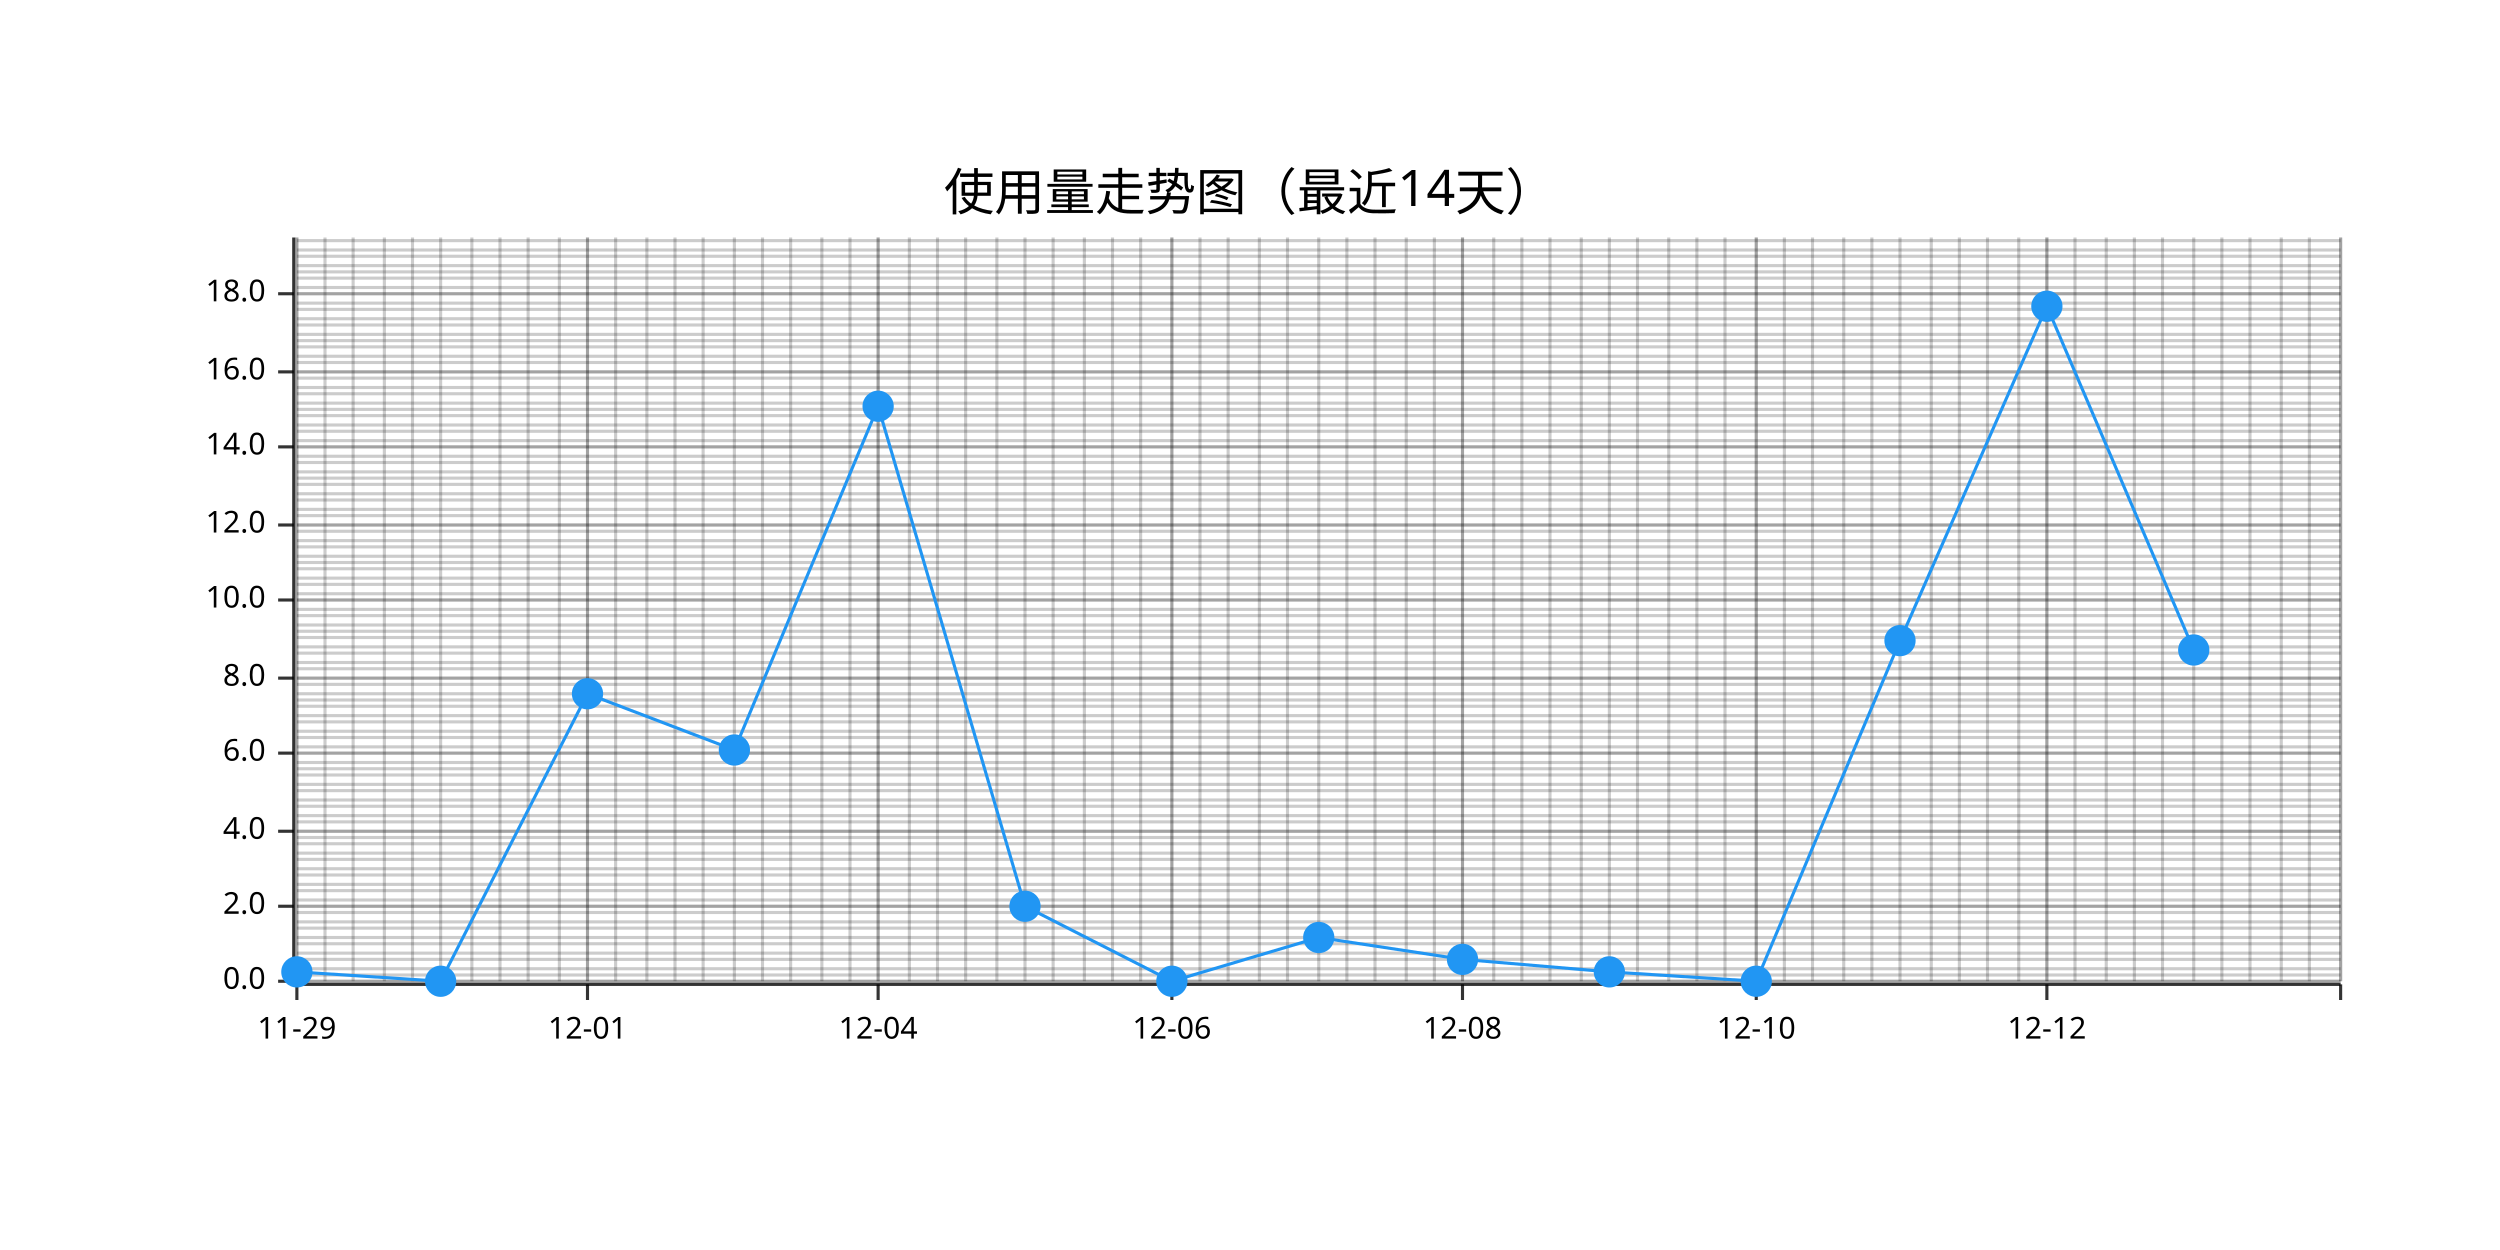
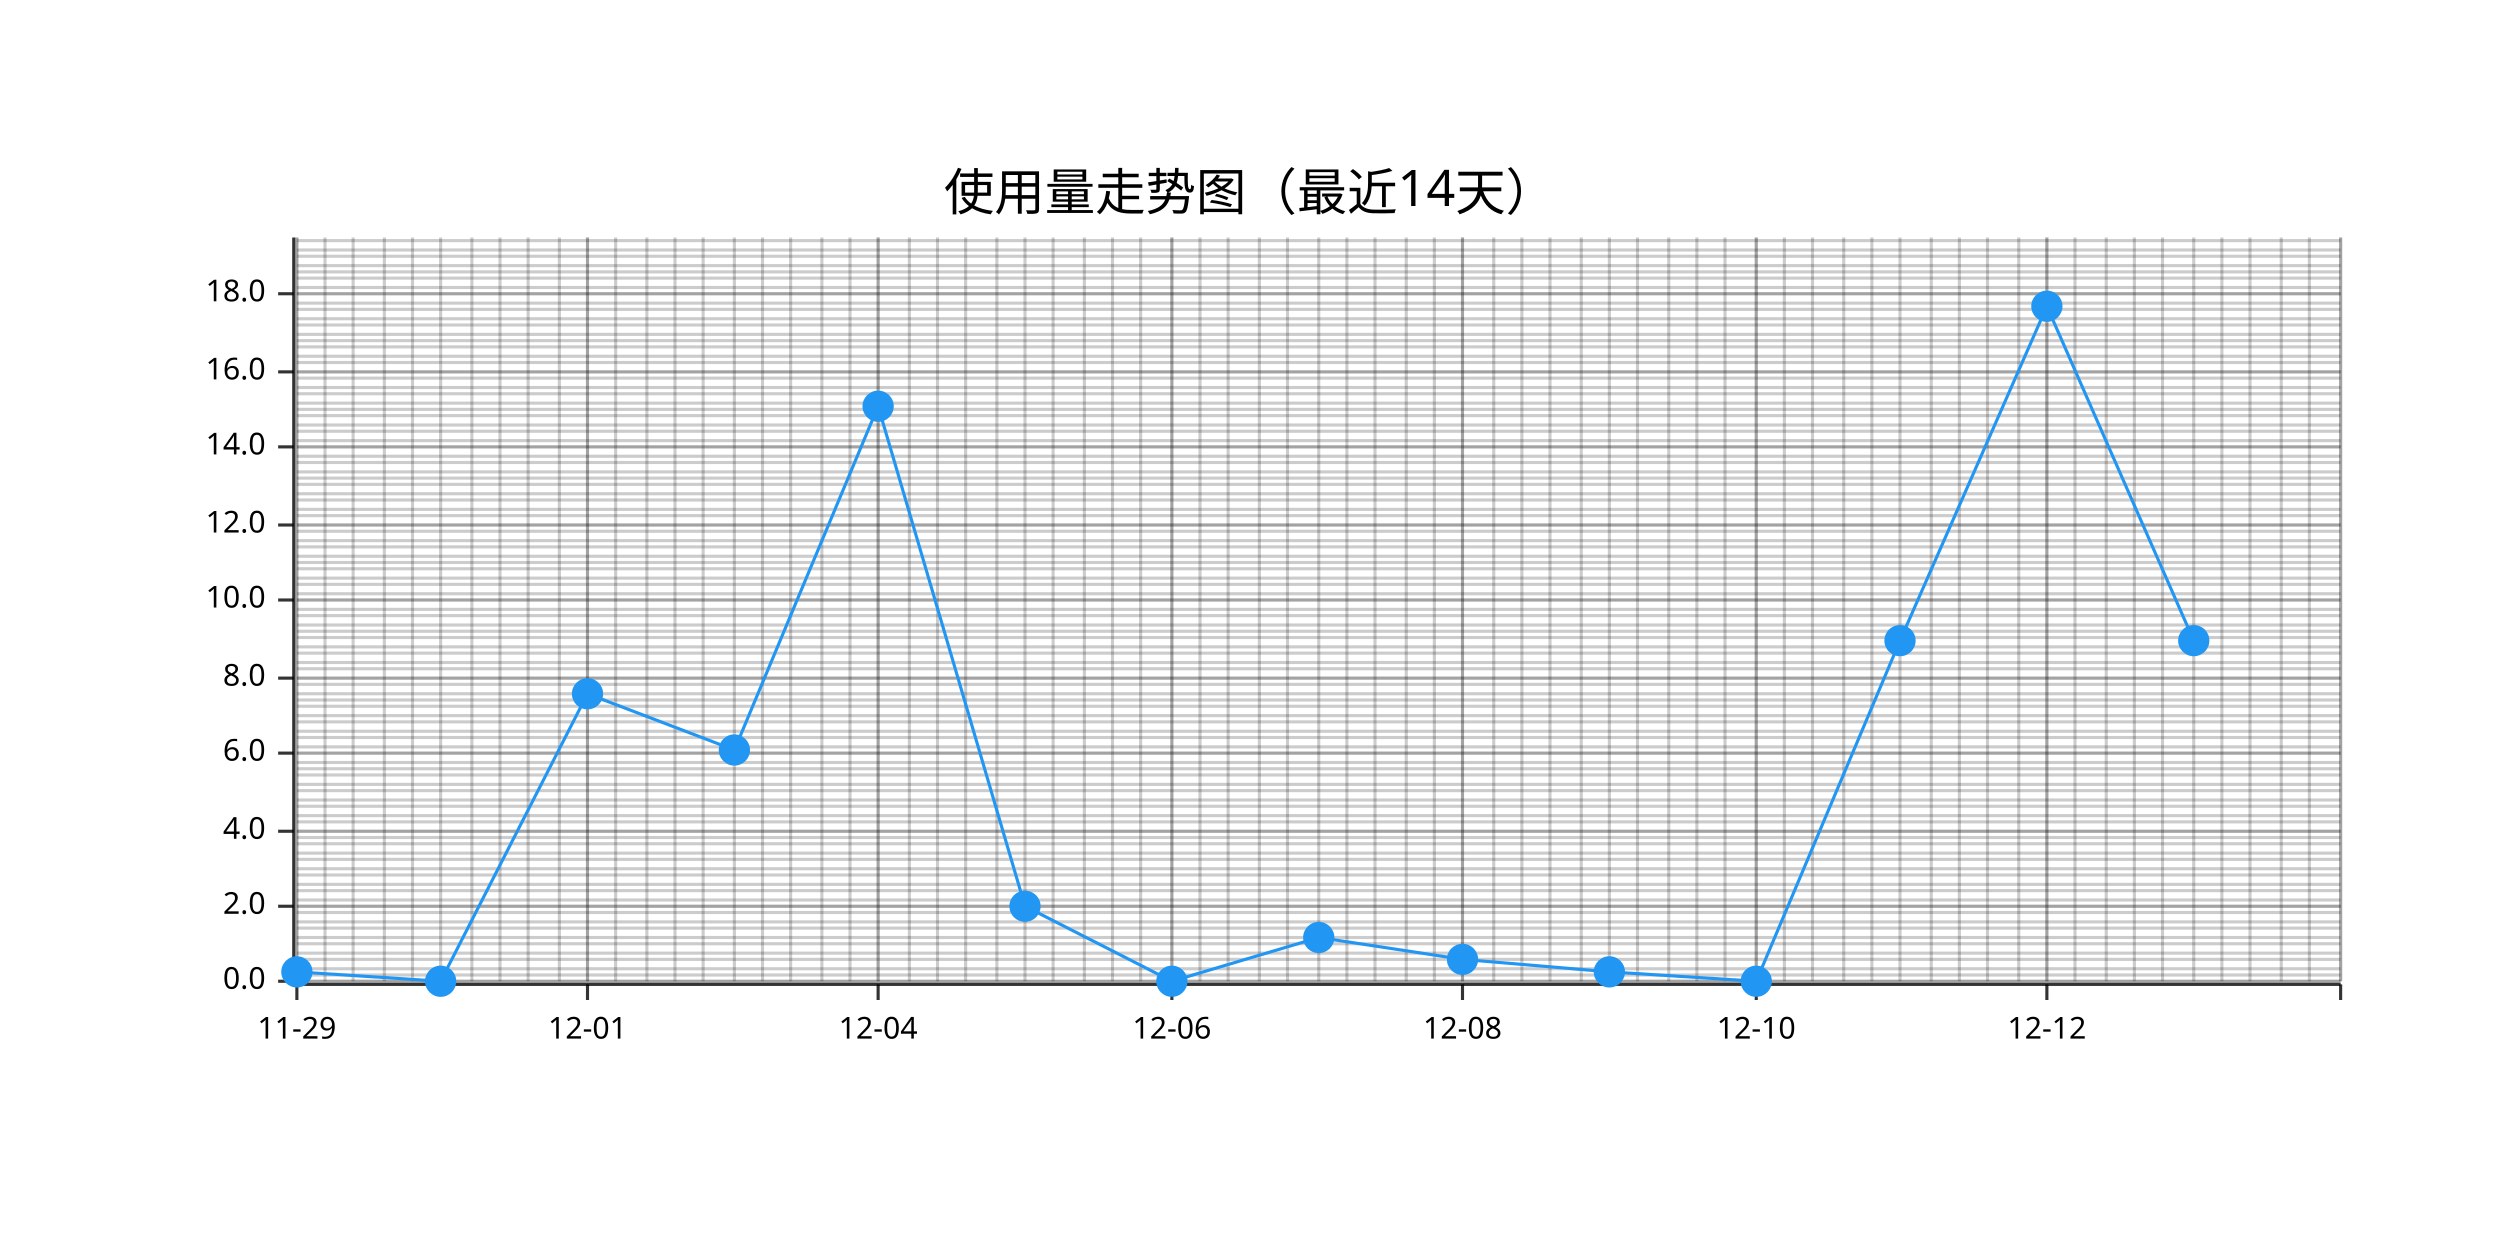
<svg xmlns="http://www.w3.org/2000/svg" width="800" height="400" viewBox="0 0 800 400">
  <rect x="0" y="0" width="800" height="400" opacity="1" fill="#FFFFFF" stroke="none" />
  <text x="400" y="55" dy="0.76em" text-anchor="middle" font-family="sans-serif" font-size="16.129" opacity="1" fill="#000000">
使用量走势图（最近14天）
</text>
  <line opacity="0.2" stroke="#000000" stroke-width="1" x1="95" y1="314" x2="95" y2="76" />
  <line opacity="0.2" stroke="#000000" stroke-width="1" x1="104" y1="314" x2="104" y2="76" />
  <line opacity="0.2" stroke="#000000" stroke-width="1" x1="113" y1="314" x2="113" y2="76" />
  <line opacity="0.2" stroke="#000000" stroke-width="1" x1="123" y1="314" x2="123" y2="76" />
  <line opacity="0.2" stroke="#000000" stroke-width="1" x1="132" y1="314" x2="132" y2="76" />
  <line opacity="0.2" stroke="#000000" stroke-width="1" x1="141" y1="314" x2="141" y2="76" />
  <line opacity="0.2" stroke="#000000" stroke-width="1" x1="151" y1="314" x2="151" y2="76" />
  <line opacity="0.2" stroke="#000000" stroke-width="1" x1="160" y1="314" x2="160" y2="76" />
  <line opacity="0.2" stroke="#000000" stroke-width="1" x1="169" y1="314" x2="169" y2="76" />
  <line opacity="0.2" stroke="#000000" stroke-width="1" x1="179" y1="314" x2="179" y2="76" />
  <line opacity="0.2" stroke="#000000" stroke-width="1" x1="188" y1="314" x2="188" y2="76" />
  <line opacity="0.2" stroke="#000000" stroke-width="1" x1="197" y1="314" x2="197" y2="76" />
  <line opacity="0.2" stroke="#000000" stroke-width="1" x1="207" y1="314" x2="207" y2="76" />
  <line opacity="0.2" stroke="#000000" stroke-width="1" x1="216" y1="314" x2="216" y2="76" />
  <line opacity="0.2" stroke="#000000" stroke-width="1" x1="225" y1="314" x2="225" y2="76" />
  <line opacity="0.2" stroke="#000000" stroke-width="1" x1="235" y1="314" x2="235" y2="76" />
  <line opacity="0.2" stroke="#000000" stroke-width="1" x1="244" y1="314" x2="244" y2="76" />
  <line opacity="0.2" stroke="#000000" stroke-width="1" x1="253" y1="314" x2="253" y2="76" />
  <line opacity="0.2" stroke="#000000" stroke-width="1" x1="263" y1="314" x2="263" y2="76" />
  <line opacity="0.2" stroke="#000000" stroke-width="1" x1="272" y1="314" x2="272" y2="76" />
  <line opacity="0.2" stroke="#000000" stroke-width="1" x1="281" y1="314" x2="281" y2="76" />
  <line opacity="0.2" stroke="#000000" stroke-width="1" x1="291" y1="314" x2="291" y2="76" />
  <line opacity="0.2" stroke="#000000" stroke-width="1" x1="300" y1="314" x2="300" y2="76" />
  <line opacity="0.2" stroke="#000000" stroke-width="1" x1="309" y1="314" x2="309" y2="76" />
  <line opacity="0.2" stroke="#000000" stroke-width="1" x1="319" y1="314" x2="319" y2="76" />
  <line opacity="0.2" stroke="#000000" stroke-width="1" x1="328" y1="314" x2="328" y2="76" />
  <line opacity="0.2" stroke="#000000" stroke-width="1" x1="337" y1="314" x2="337" y2="76" />
  <line opacity="0.2" stroke="#000000" stroke-width="1" x1="347" y1="314" x2="347" y2="76" />
  <line opacity="0.2" stroke="#000000" stroke-width="1" x1="356" y1="314" x2="356" y2="76" />
  <line opacity="0.2" stroke="#000000" stroke-width="1" x1="365" y1="314" x2="365" y2="76" />
  <line opacity="0.2" stroke="#000000" stroke-width="1" x1="375" y1="314" x2="375" y2="76" />
  <line opacity="0.2" stroke="#000000" stroke-width="1" x1="384" y1="314" x2="384" y2="76" />
  <line opacity="0.2" stroke="#000000" stroke-width="1" x1="393" y1="314" x2="393" y2="76" />
  <line opacity="0.2" stroke="#000000" stroke-width="1" x1="403" y1="314" x2="403" y2="76" />
  <line opacity="0.2" stroke="#000000" stroke-width="1" x1="412" y1="314" x2="412" y2="76" />
  <line opacity="0.2" stroke="#000000" stroke-width="1" x1="422" y1="314" x2="422" y2="76" />
  <line opacity="0.2" stroke="#000000" stroke-width="1" x1="431" y1="314" x2="431" y2="76" />
  <line opacity="0.2" stroke="#000000" stroke-width="1" x1="440" y1="314" x2="440" y2="76" />
  <line opacity="0.2" stroke="#000000" stroke-width="1" x1="450" y1="314" x2="450" y2="76" />
  <line opacity="0.2" stroke="#000000" stroke-width="1" x1="459" y1="314" x2="459" y2="76" />
  <line opacity="0.2" stroke="#000000" stroke-width="1" x1="468" y1="314" x2="468" y2="76" />
  <line opacity="0.2" stroke="#000000" stroke-width="1" x1="478" y1="314" x2="478" y2="76" />
  <line opacity="0.2" stroke="#000000" stroke-width="1" x1="487" y1="314" x2="487" y2="76" />
  <line opacity="0.2" stroke="#000000" stroke-width="1" x1="496" y1="314" x2="496" y2="76" />
  <line opacity="0.2" stroke="#000000" stroke-width="1" x1="506" y1="314" x2="506" y2="76" />
  <line opacity="0.2" stroke="#000000" stroke-width="1" x1="515" y1="314" x2="515" y2="76" />
  <line opacity="0.2" stroke="#000000" stroke-width="1" x1="524" y1="314" x2="524" y2="76" />
  <line opacity="0.2" stroke="#000000" stroke-width="1" x1="534" y1="314" x2="534" y2="76" />
  <line opacity="0.2" stroke="#000000" stroke-width="1" x1="543" y1="314" x2="543" y2="76" />
  <line opacity="0.2" stroke="#000000" stroke-width="1" x1="552" y1="314" x2="552" y2="76" />
  <line opacity="0.2" stroke="#000000" stroke-width="1" x1="562" y1="314" x2="562" y2="76" />
  <line opacity="0.2" stroke="#000000" stroke-width="1" x1="571" y1="314" x2="571" y2="76" />
  <line opacity="0.2" stroke="#000000" stroke-width="1" x1="580" y1="314" x2="580" y2="76" />
  <line opacity="0.2" stroke="#000000" stroke-width="1" x1="590" y1="314" x2="590" y2="76" />
  <line opacity="0.2" stroke="#000000" stroke-width="1" x1="599" y1="314" x2="599" y2="76" />
  <line opacity="0.2" stroke="#000000" stroke-width="1" x1="608" y1="314" x2="608" y2="76" />
  <line opacity="0.2" stroke="#000000" stroke-width="1" x1="618" y1="314" x2="618" y2="76" />
  <line opacity="0.2" stroke="#000000" stroke-width="1" x1="627" y1="314" x2="627" y2="76" />
  <line opacity="0.2" stroke="#000000" stroke-width="1" x1="636" y1="314" x2="636" y2="76" />
  <line opacity="0.2" stroke="#000000" stroke-width="1" x1="646" y1="314" x2="646" y2="76" />
  <line opacity="0.2" stroke="#000000" stroke-width="1" x1="655" y1="314" x2="655" y2="76" />
  <line opacity="0.2" stroke="#000000" stroke-width="1" x1="664" y1="314" x2="664" y2="76" />
  <line opacity="0.2" stroke="#000000" stroke-width="1" x1="674" y1="314" x2="674" y2="76" />
  <line opacity="0.2" stroke="#000000" stroke-width="1" x1="683" y1="314" x2="683" y2="76" />
  <line opacity="0.2" stroke="#000000" stroke-width="1" x1="692" y1="314" x2="692" y2="76" />
  <line opacity="0.2" stroke="#000000" stroke-width="1" x1="702" y1="314" x2="702" y2="76" />
  <line opacity="0.2" stroke="#000000" stroke-width="1" x1="711" y1="314" x2="711" y2="76" />
  <line opacity="0.2" stroke="#000000" stroke-width="1" x1="720" y1="314" x2="720" y2="76" />
  <line opacity="0.2" stroke="#000000" stroke-width="1" x1="730" y1="314" x2="730" y2="76" />
  <line opacity="0.2" stroke="#000000" stroke-width="1" x1="739" y1="314" x2="739" y2="76" />
  <line opacity="0.2" stroke="#000000" stroke-width="1" x1="749" y1="314" x2="749" y2="76" />
  <line opacity="0.2" stroke="#000000" stroke-width="1" x1="95" y1="314" x2="749" y2="314" />
  <line opacity="0.2" stroke="#000000" stroke-width="1" x1="95" y1="312" x2="749" y2="312" />
  <line opacity="0.2" stroke="#000000" stroke-width="1" x1="95" y1="310" x2="749" y2="310" />
  <line opacity="0.2" stroke="#000000" stroke-width="1" x1="95" y1="307" x2="749" y2="307" />
  <line opacity="0.2" stroke="#000000" stroke-width="1" x1="95" y1="305" x2="749" y2="305" />
  <line opacity="0.2" stroke="#000000" stroke-width="1" x1="95" y1="302" x2="749" y2="302" />
  <line opacity="0.2" stroke="#000000" stroke-width="1" x1="95" y1="300" x2="749" y2="300" />
  <line opacity="0.2" stroke="#000000" stroke-width="1" x1="95" y1="297" x2="749" y2="297" />
  <line opacity="0.2" stroke="#000000" stroke-width="1" x1="95" y1="295" x2="749" y2="295" />
  <line opacity="0.2" stroke="#000000" stroke-width="1" x1="95" y1="292" x2="749" y2="292" />
  <line opacity="0.2" stroke="#000000" stroke-width="1" x1="95" y1="290" x2="749" y2="290" />
  <line opacity="0.2" stroke="#000000" stroke-width="1" x1="95" y1="288" x2="749" y2="288" />
  <line opacity="0.2" stroke="#000000" stroke-width="1" x1="95" y1="285" x2="749" y2="285" />
  <line opacity="0.2" stroke="#000000" stroke-width="1" x1="95" y1="283" x2="749" y2="283" />
  <line opacity="0.2" stroke="#000000" stroke-width="1" x1="95" y1="280" x2="749" y2="280" />
  <line opacity="0.2" stroke="#000000" stroke-width="1" x1="95" y1="278" x2="749" y2="278" />
  <line opacity="0.2" stroke="#000000" stroke-width="1" x1="95" y1="275" x2="749" y2="275" />
  <line opacity="0.2" stroke="#000000" stroke-width="1" x1="95" y1="273" x2="749" y2="273" />
  <line opacity="0.2" stroke="#000000" stroke-width="1" x1="95" y1="270" x2="749" y2="270" />
  <line opacity="0.2" stroke="#000000" stroke-width="1" x1="95" y1="268" x2="749" y2="268" />
  <line opacity="0.2" stroke="#000000" stroke-width="1" x1="95" y1="266" x2="749" y2="266" />
  <line opacity="0.2" stroke="#000000" stroke-width="1" x1="95" y1="263" x2="749" y2="263" />
  <line opacity="0.2" stroke="#000000" stroke-width="1" x1="95" y1="261" x2="749" y2="261" />
  <line opacity="0.2" stroke="#000000" stroke-width="1" x1="95" y1="258" x2="749" y2="258" />
  <line opacity="0.2" stroke="#000000" stroke-width="1" x1="95" y1="256" x2="749" y2="256" />
  <line opacity="0.2" stroke="#000000" stroke-width="1" x1="95" y1="253" x2="749" y2="253" />
  <line opacity="0.2" stroke="#000000" stroke-width="1" x1="95" y1="251" x2="749" y2="251" />
  <line opacity="0.2" stroke="#000000" stroke-width="1" x1="95" y1="248" x2="749" y2="248" />
  <line opacity="0.2" stroke="#000000" stroke-width="1" x1="95" y1="246" x2="749" y2="246" />
  <line opacity="0.2" stroke="#000000" stroke-width="1" x1="95" y1="244" x2="749" y2="244" />
  <line opacity="0.2" stroke="#000000" stroke-width="1" x1="95" y1="241" x2="749" y2="241" />
  <line opacity="0.2" stroke="#000000" stroke-width="1" x1="95" y1="239" x2="749" y2="239" />
  <line opacity="0.2" stroke="#000000" stroke-width="1" x1="95" y1="236" x2="749" y2="236" />
  <line opacity="0.2" stroke="#000000" stroke-width="1" x1="95" y1="234" x2="749" y2="234" />
  <line opacity="0.2" stroke="#000000" stroke-width="1" x1="95" y1="231" x2="749" y2="231" />
  <line opacity="0.2" stroke="#000000" stroke-width="1" x1="95" y1="229" x2="749" y2="229" />
  <line opacity="0.2" stroke="#000000" stroke-width="1" x1="95" y1="226" x2="749" y2="226" />
  <line opacity="0.2" stroke="#000000" stroke-width="1" x1="95" y1="224" x2="749" y2="224" />
  <line opacity="0.2" stroke="#000000" stroke-width="1" x1="95" y1="222" x2="749" y2="222" />
  <line opacity="0.2" stroke="#000000" stroke-width="1" x1="95" y1="219" x2="749" y2="219" />
  <line opacity="0.2" stroke="#000000" stroke-width="1" x1="95" y1="217" x2="749" y2="217" />
  <line opacity="0.2" stroke="#000000" stroke-width="1" x1="95" y1="214" x2="749" y2="214" />
  <line opacity="0.2" stroke="#000000" stroke-width="1" x1="95" y1="212" x2="749" y2="212" />
  <line opacity="0.2" stroke="#000000" stroke-width="1" x1="95" y1="209" x2="749" y2="209" />
  <line opacity="0.2" stroke="#000000" stroke-width="1" x1="95" y1="207" x2="749" y2="207" />
  <line opacity="0.2" stroke="#000000" stroke-width="1" x1="95" y1="204" x2="749" y2="204" />
  <line opacity="0.2" stroke="#000000" stroke-width="1" x1="95" y1="202" x2="749" y2="202" />
  <line opacity="0.2" stroke="#000000" stroke-width="1" x1="95" y1="200" x2="749" y2="200" />
  <line opacity="0.2" stroke="#000000" stroke-width="1" x1="95" y1="197" x2="749" y2="197" />
  <line opacity="0.2" stroke="#000000" stroke-width="1" x1="95" y1="195" x2="749" y2="195" />
  <line opacity="0.2" stroke="#000000" stroke-width="1" x1="95" y1="192" x2="749" y2="192" />
  <line opacity="0.2" stroke="#000000" stroke-width="1" x1="95" y1="190" x2="749" y2="190" />
  <line opacity="0.2" stroke="#000000" stroke-width="1" x1="95" y1="187" x2="749" y2="187" />
  <line opacity="0.2" stroke="#000000" stroke-width="1" x1="95" y1="185" x2="749" y2="185" />
  <line opacity="0.2" stroke="#000000" stroke-width="1" x1="95" y1="182" x2="749" y2="182" />
  <line opacity="0.2" stroke="#000000" stroke-width="1" x1="95" y1="180" x2="749" y2="180" />
  <line opacity="0.2" stroke="#000000" stroke-width="1" x1="95" y1="178" x2="749" y2="178" />
  <line opacity="0.2" stroke="#000000" stroke-width="1" x1="95" y1="175" x2="749" y2="175" />
  <line opacity="0.2" stroke="#000000" stroke-width="1" x1="95" y1="173" x2="749" y2="173" />
  <line opacity="0.2" stroke="#000000" stroke-width="1" x1="95" y1="170" x2="749" y2="170" />
  <line opacity="0.2" stroke="#000000" stroke-width="1" x1="95" y1="168" x2="749" y2="168" />
  <line opacity="0.2" stroke="#000000" stroke-width="1" x1="95" y1="165" x2="749" y2="165" />
  <line opacity="0.2" stroke="#000000" stroke-width="1" x1="95" y1="163" x2="749" y2="163" />
  <line opacity="0.2" stroke="#000000" stroke-width="1" x1="95" y1="160" x2="749" y2="160" />
  <line opacity="0.2" stroke="#000000" stroke-width="1" x1="95" y1="158" x2="749" y2="158" />
  <line opacity="0.2" stroke="#000000" stroke-width="1" x1="95" y1="155" x2="749" y2="155" />
  <line opacity="0.2" stroke="#000000" stroke-width="1" x1="95" y1="153" x2="749" y2="153" />
  <line opacity="0.2" stroke="#000000" stroke-width="1" x1="95" y1="151" x2="749" y2="151" />
  <line opacity="0.2" stroke="#000000" stroke-width="1" x1="95" y1="148" x2="749" y2="148" />
  <line opacity="0.2" stroke="#000000" stroke-width="1" x1="95" y1="146" x2="749" y2="146" />
  <line opacity="0.2" stroke="#000000" stroke-width="1" x1="95" y1="143" x2="749" y2="143" />
  <line opacity="0.2" stroke="#000000" stroke-width="1" x1="95" y1="141" x2="749" y2="141" />
  <line opacity="0.2" stroke="#000000" stroke-width="1" x1="95" y1="138" x2="749" y2="138" />
  <line opacity="0.2" stroke="#000000" stroke-width="1" x1="95" y1="136" x2="749" y2="136" />
  <line opacity="0.2" stroke="#000000" stroke-width="1" x1="95" y1="133" x2="749" y2="133" />
  <line opacity="0.2" stroke="#000000" stroke-width="1" x1="95" y1="131" x2="749" y2="131" />
  <line opacity="0.2" stroke="#000000" stroke-width="1" x1="95" y1="129" x2="749" y2="129" />
  <line opacity="0.2" stroke="#000000" stroke-width="1" x1="95" y1="126" x2="749" y2="126" />
  <line opacity="0.2" stroke="#000000" stroke-width="1" x1="95" y1="124" x2="749" y2="124" />
  <line opacity="0.2" stroke="#000000" stroke-width="1" x1="95" y1="121" x2="749" y2="121" />
  <line opacity="0.2" stroke="#000000" stroke-width="1" x1="95" y1="119" x2="749" y2="119" />
  <line opacity="0.2" stroke="#000000" stroke-width="1" x1="95" y1="116" x2="749" y2="116" />
  <line opacity="0.2" stroke="#000000" stroke-width="1" x1="95" y1="114" x2="749" y2="114" />
  <line opacity="0.2" stroke="#000000" stroke-width="1" x1="95" y1="111" x2="749" y2="111" />
  <line opacity="0.2" stroke="#000000" stroke-width="1" x1="95" y1="109" x2="749" y2="109" />
  <line opacity="0.2" stroke="#000000" stroke-width="1" x1="95" y1="107" x2="749" y2="107" />
  <line opacity="0.2" stroke="#000000" stroke-width="1" x1="95" y1="104" x2="749" y2="104" />
  <line opacity="0.2" stroke="#000000" stroke-width="1" x1="95" y1="102" x2="749" y2="102" />
  <line opacity="0.2" stroke="#000000" stroke-width="1" x1="95" y1="99" x2="749" y2="99" />
  <line opacity="0.2" stroke="#000000" stroke-width="1" x1="95" y1="97" x2="749" y2="97" />
  <line opacity="0.2" stroke="#000000" stroke-width="1" x1="95" y1="94" x2="749" y2="94" />
  <line opacity="0.2" stroke="#000000" stroke-width="1" x1="95" y1="92" x2="749" y2="92" />
  <line opacity="0.2" stroke="#000000" stroke-width="1" x1="95" y1="89" x2="749" y2="89" />
  <line opacity="0.2" stroke="#000000" stroke-width="1" x1="95" y1="87" x2="749" y2="87" />
  <line opacity="0.2" stroke="#000000" stroke-width="1" x1="95" y1="85" x2="749" y2="85" />
  <line opacity="0.2" stroke="#000000" stroke-width="1" x1="95" y1="82" x2="749" y2="82" />
  <line opacity="0.2" stroke="#000000" stroke-width="1" x1="95" y1="80" x2="749" y2="80" />
  <line opacity="0.2" stroke="#000000" stroke-width="1" x1="95" y1="77" x2="749" y2="77" />
  <line opacity="0.2" stroke="#000000" stroke-width="1" x1="95" y1="314" x2="95" y2="76" />
  <line opacity="0.2" stroke="#000000" stroke-width="1" x1="188" y1="314" x2="188" y2="76" />
  <line opacity="0.2" stroke="#000000" stroke-width="1" x1="281" y1="314" x2="281" y2="76" />
  <line opacity="0.2" stroke="#000000" stroke-width="1" x1="375" y1="314" x2="375" y2="76" />
  <line opacity="0.2" stroke="#000000" stroke-width="1" x1="468" y1="314" x2="468" y2="76" />
  <line opacity="0.2" stroke="#000000" stroke-width="1" x1="562" y1="314" x2="562" y2="76" />
  <line opacity="0.2" stroke="#000000" stroke-width="1" x1="655" y1="314" x2="655" y2="76" />
  <line opacity="0.2" stroke="#000000" stroke-width="1" x1="749" y1="314" x2="749" y2="76" />
  <line opacity="0.2" stroke="#000000" stroke-width="1" x1="95" y1="314" x2="749" y2="314" />
  <line opacity="0.2" stroke="#000000" stroke-width="1" x1="95" y1="290" x2="749" y2="290" />
  <line opacity="0.2" stroke="#000000" stroke-width="1" x1="95" y1="266" x2="749" y2="266" />
  <line opacity="0.2" stroke="#000000" stroke-width="1" x1="95" y1="241" x2="749" y2="241" />
  <line opacity="0.2" stroke="#000000" stroke-width="1" x1="95" y1="217" x2="749" y2="217" />
  <line opacity="0.2" stroke="#000000" stroke-width="1" x1="95" y1="192" x2="749" y2="192" />
  <line opacity="0.2" stroke="#000000" stroke-width="1" x1="95" y1="168" x2="749" y2="168" />
  <line opacity="0.2" stroke="#000000" stroke-width="1" x1="95" y1="143" x2="749" y2="143" />
  <line opacity="0.2" stroke="#000000" stroke-width="1" x1="95" y1="119" x2="749" y2="119" />
  <line opacity="0.2" stroke="#000000" stroke-width="1" x1="95" y1="94" x2="749" y2="94" />
  <polyline fill="none" opacity="0.8" stroke="#000000" stroke-width="1" points="94,76 94,314 " />
  <text x="85" y="314" dy="0.5ex" text-anchor="end" font-family="sans-serif" font-size="9.677" opacity="1" fill="#000000">
0.0
</text>
  <polyline fill="none" opacity="0.8" stroke="#000000" stroke-width="1" points="89,314 94,314 " />
  <text x="85" y="290" dy="0.5ex" text-anchor="end" font-family="sans-serif" font-size="9.677" opacity="1" fill="#000000">
2.0
</text>
  <polyline fill="none" opacity="0.8" stroke="#000000" stroke-width="1" points="89,290 94,290 " />
  <text x="85" y="266" dy="0.5ex" text-anchor="end" font-family="sans-serif" font-size="9.677" opacity="1" fill="#000000">
4.0
</text>
  <polyline fill="none" opacity="0.8" stroke="#000000" stroke-width="1" points="89,266 94,266 " />
  <text x="85" y="241" dy="0.5ex" text-anchor="end" font-family="sans-serif" font-size="9.677" opacity="1" fill="#000000">
6.0
</text>
  <polyline fill="none" opacity="0.8" stroke="#000000" stroke-width="1" points="89,241 94,241 " />
  <text x="85" y="217" dy="0.5ex" text-anchor="end" font-family="sans-serif" font-size="9.677" opacity="1" fill="#000000">
8.0
</text>
  <polyline fill="none" opacity="0.8" stroke="#000000" stroke-width="1" points="89,217 94,217 " />
  <text x="85" y="192" dy="0.5ex" text-anchor="end" font-family="sans-serif" font-size="9.677" opacity="1" fill="#000000">
10.0
</text>
  <polyline fill="none" opacity="0.8" stroke="#000000" stroke-width="1" points="89,192 94,192 " />
  <text x="85" y="168" dy="0.5ex" text-anchor="end" font-family="sans-serif" font-size="9.677" opacity="1" fill="#000000">
12.0
</text>
  <polyline fill="none" opacity="0.8" stroke="#000000" stroke-width="1" points="89,168 94,168 " />
  <text x="85" y="143" dy="0.5ex" text-anchor="end" font-family="sans-serif" font-size="9.677" opacity="1" fill="#000000">
14.0
</text>
  <polyline fill="none" opacity="0.8" stroke="#000000" stroke-width="1" points="89,143 94,143 " />
  <text x="85" y="119" dy="0.5ex" text-anchor="end" font-family="sans-serif" font-size="9.677" opacity="1" fill="#000000">
16.0
</text>
  <polyline fill="none" opacity="0.8" stroke="#000000" stroke-width="1" points="89,119 94,119 " />
  <text x="85" y="94" dy="0.5ex" text-anchor="end" font-family="sans-serif" font-size="9.677" opacity="1" fill="#000000">
18.0
</text>
  <polyline fill="none" opacity="0.8" stroke="#000000" stroke-width="1" points="89,94 94,94 " />
  <polyline fill="none" opacity="0.8" stroke="#000000" stroke-width="1" points="95,315 749,315 " />
  <text x="95" y="325" dy="0.76em" text-anchor="middle" font-family="sans-serif" font-size="9.677" opacity="1" fill="#000000">
11-29
</text>
  <polyline fill="none" opacity="0.8" stroke="#000000" stroke-width="1" points="95,315 95,320 " />
  <text x="188" y="325" dy="0.76em" text-anchor="middle" font-family="sans-serif" font-size="9.677" opacity="1" fill="#000000">
12-01
</text>
  <polyline fill="none" opacity="0.8" stroke="#000000" stroke-width="1" points="188,315 188,320 " />
  <text x="281" y="325" dy="0.76em" text-anchor="middle" font-family="sans-serif" font-size="9.677" opacity="1" fill="#000000">
12-04
</text>
  <polyline fill="none" opacity="0.8" stroke="#000000" stroke-width="1" points="281,315 281,320 " />
  <text x="375" y="325" dy="0.76em" text-anchor="middle" font-family="sans-serif" font-size="9.677" opacity="1" fill="#000000">
12-06
</text>
  <polyline fill="none" opacity="0.8" stroke="#000000" stroke-width="1" points="375,315 375,320 " />
  <text x="468" y="325" dy="0.76em" text-anchor="middle" font-family="sans-serif" font-size="9.677" opacity="1" fill="#000000">
12-08
</text>
  <polyline fill="none" opacity="0.8" stroke="#000000" stroke-width="1" points="468,315 468,320 " />
  <text x="562" y="325" dy="0.76em" text-anchor="middle" font-family="sans-serif" font-size="9.677" opacity="1" fill="#000000">
12-10
</text>
  <polyline fill="none" opacity="0.8" stroke="#000000" stroke-width="1" points="562,315 562,320 " />
  <text x="655" y="325" dy="0.76em" text-anchor="middle" font-family="sans-serif" font-size="9.677" opacity="1" fill="#000000">
12-12
</text>
  <polyline fill="none" opacity="0.8" stroke="#000000" stroke-width="1" points="655,315 655,320 " />
  <text x="749" y="325" dy="0.76em" text-anchor="middle" font-family="sans-serif" font-size="9.677" opacity="1" fill="#000000">

</text>
  <polyline fill="none" opacity="0.8" stroke="#000000" stroke-width="1" points="749,315 749,320 " />
-   <polyline fill="none" opacity="1" stroke="#2196F3" stroke-width="1" points="95,311 141,314 188,222 235,240 281,130 328,290 375,314 422,300 468,307 515,311 562,314 608,205 655,98 702,208 " />
+   <polyline fill="none" opacity="1" stroke="#2196F3" stroke-width="1" points="95,311 141,314 188,222 235,240 281,130 328,290 375,314 422,300 468,307 515,311 562,314 608,205 655,98 702,205 " />
  <circle cx="95" cy="311" r="5" opacity="1" fill="#2196F3" stroke="none" stroke-width="1" />
  <circle cx="141" cy="314" r="5" opacity="1" fill="#2196F3" stroke="none" stroke-width="1" />
  <circle cx="188" cy="222" r="5" opacity="1" fill="#2196F3" stroke="none" stroke-width="1" />
  <circle cx="235" cy="240" r="5" opacity="1" fill="#2196F3" stroke="none" stroke-width="1" />
  <circle cx="281" cy="130" r="5" opacity="1" fill="#2196F3" stroke="none" stroke-width="1" />
  <circle cx="328" cy="290" r="5" opacity="1" fill="#2196F3" stroke="none" stroke-width="1" />
  <circle cx="375" cy="314" r="5" opacity="1" fill="#2196F3" stroke="none" stroke-width="1" />
  <circle cx="422" cy="300" r="5" opacity="1" fill="#2196F3" stroke="none" stroke-width="1" />
  <circle cx="468" cy="307" r="5" opacity="1" fill="#2196F3" stroke="none" stroke-width="1" />
  <circle cx="515" cy="311" r="5" opacity="1" fill="#2196F3" stroke="none" stroke-width="1" />
  <circle cx="562" cy="314" r="5" opacity="1" fill="#2196F3" stroke="none" stroke-width="1" />
  <circle cx="608" cy="205" r="5" opacity="1" fill="#2196F3" stroke="none" stroke-width="1" />
  <circle cx="655" cy="98" r="5" opacity="1" fill="#2196F3" stroke="none" stroke-width="1" />
-   <circle cx="702" cy="208" r="5" opacity="1" fill="#2196F3" stroke="none" stroke-width="1" />
+   <circle cx="702" cy="205" r="5" opacity="1" fill="#2196F3" stroke="none" stroke-width="1" />
</svg>
